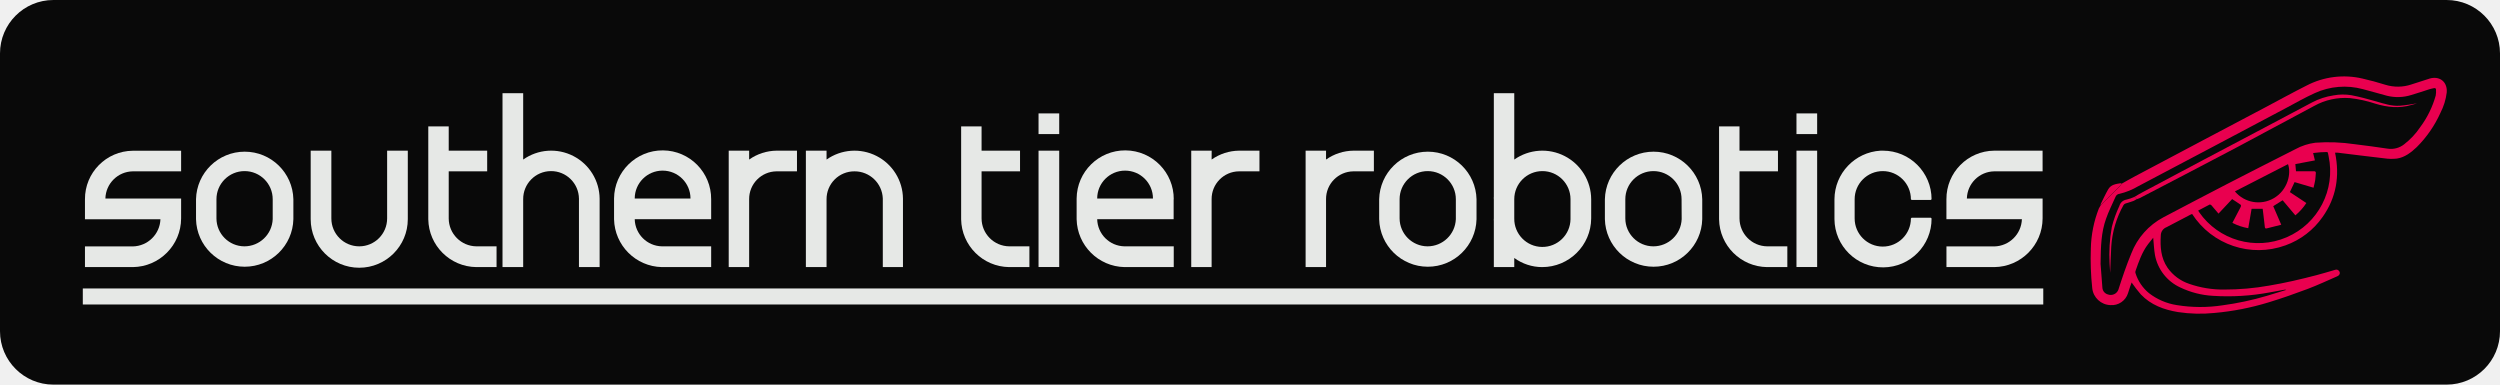
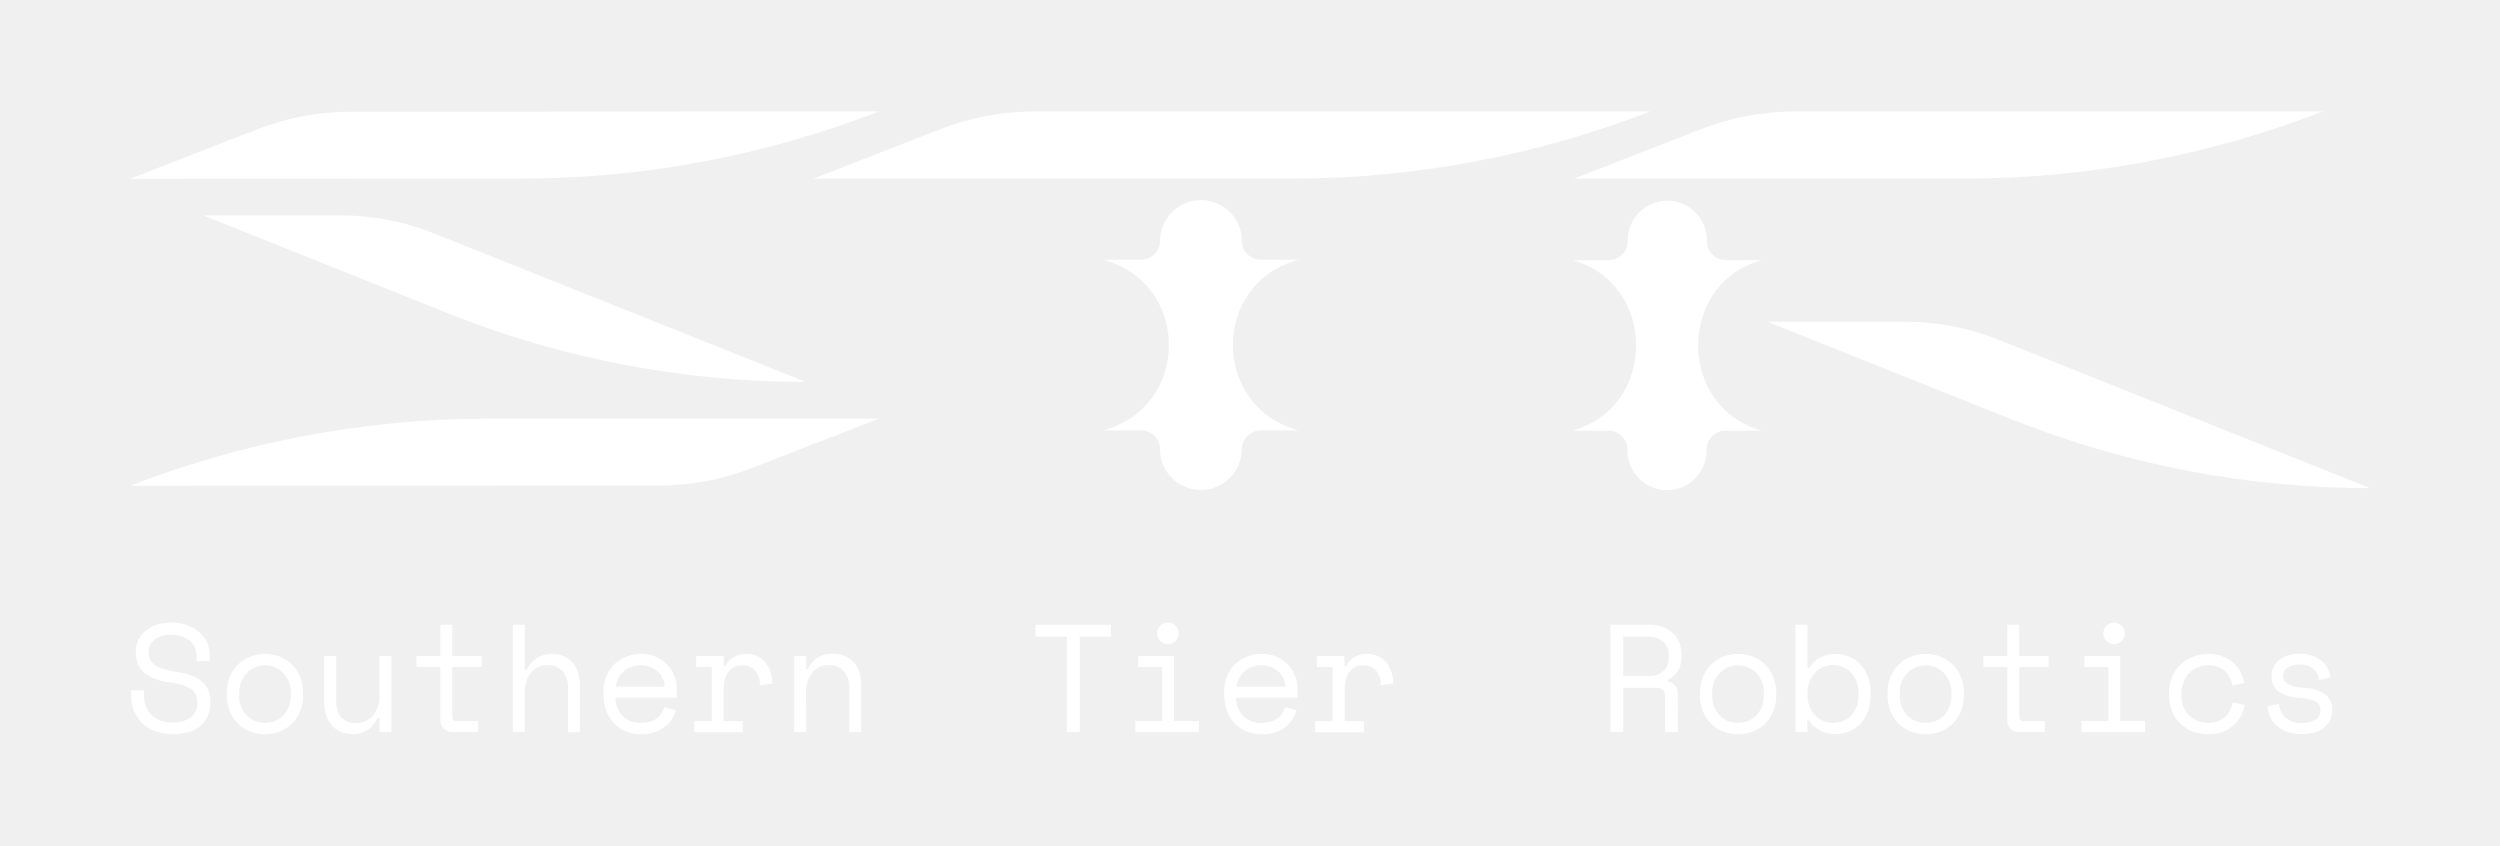
- <svg xmlns="http://www.w3.org/2000/svg" width="936" height="144" viewBox="0 0 936 144">
-   <rect width="936" height="144" rx="20" fill="#090909" />
-   <path d="M559.81,532.15H541.72a10.42,10.42,0,0,0-10.26,10.17h28.35v7.47A18.28,18.28,0,0,1,541.72,568H523.81v-7.74h17.91a10.56,10.56,0,0,0,10.35-10.17H523.81v-7.47a18.07,18.07,0,0,1,17.91-18.18h18.09Z" transform="translate(-492 -468)" fill="#e6e8e6" />
-   <path d="M601.84,542.59v7.47a18.23,18.23,0,0,1-36.45,0v-7.47a18.23,18.23,0,0,1,36.45,0Zm-7.74,0a10.53,10.53,0,0,0-21.06,0v7.2a10.51,10.51,0,0,0,10.44,10.44,10.61,10.61,0,0,0,10.62-10.17Z" transform="translate(-492 -468)" fill="#e6e8e6" />
-   <path d="M616.06,549.79a10.44,10.44,0,0,0,20.88,0V524.41h7.74v25.65a18.18,18.18,0,0,1-36.36,0V524.41h7.74Z" transform="translate(-492 -468)" fill="#e6e8e6" />
-   <path d="M660,524.41h14.4v7.74H660v17.64a10.49,10.49,0,0,0,10.35,10.44h7.56V568h-7.56a18.21,18.21,0,0,1-18-17.91V515.32H660Z" transform="translate(-492 -468)" fill="#e6e8e6" />
-   <path d="M687.88,527.74a18.14,18.14,0,0,1,28.62,14.67V568h-7.74V542.59c0-.09.09-.09,0-.18a10.44,10.44,0,0,0-20.88.18V568h-7.74V502.9h7.74Z" transform="translate(-492 -468)" fill="#e6e8e6" />
-   <path d="M758.26,542.59v7.47H729.64a10.4,10.4,0,0,0,10.17,10.17h18.45V568H739.81a18.32,18.32,0,0,1-17.91-17.91v-7.74a18.18,18.18,0,0,1,36.36.27Zm-28.62-.27h20.88a10.44,10.44,0,0,0-20.88,0Z" transform="translate(-492 -468)" fill="#e6e8e6" />
-   <path d="M772.48,527.74a18.12,18.12,0,0,1,10.26-3.33h7.65v7.74h-7.65a10.35,10.35,0,0,0-10.26,10.44V568h-7.65V524.41h7.65Z" transform="translate(-492 -468)" fill="#e6e8e6" />
-   <path d="M801.46,527.74a18.14,18.14,0,0,1,28.61,14.58V568h-7.55V542.32a10.56,10.56,0,0,0-10.62-10.17,10.39,10.39,0,0,0-10.44,10.44V568h-7.74V524.41h7.74Z" transform="translate(-492 -468)" fill="#e6e8e6" />
-   <path d="M859.5,524.41h14.4v7.74H859.5v17.64a10.49,10.49,0,0,0,10.35,10.44h7.56V568h-7.56a18.21,18.21,0,0,1-18-17.91V515.32h7.65Z" transform="translate(-492 -468)" fill="#e6e8e6" />
-   <path d="M888.57,518.2h-7.74v-7.74h7.74Zm0,49.77h-7.74V524.41h7.74Z" transform="translate(-492 -468)" fill="#e6e8e6" />
-   <path d="M931.41,542.59v7.47H902.79A10.4,10.4,0,0,0,913,560.23h18.45V568H913a18.32,18.32,0,0,1-17.91-17.91v-7.74a18.18,18.18,0,0,1,36.36.27Zm-28.62-.27h20.88a10.44,10.44,0,0,0-20.88,0Z" transform="translate(-492 -468)" fill="#e6e8e6" />
-   <path d="M945.63,527.74a18.12,18.12,0,0,1,10.26-3.33h7.65v7.74h-7.65a10.35,10.35,0,0,0-10.26,10.44V568H938V524.41h7.65Z" transform="translate(-492 -468)" fill="#e6e8e6" />
-   <path d="M988.47,527.74a18.12,18.12,0,0,1,10.26-3.33h7.65v7.74h-7.65a10.35,10.35,0,0,0-10.26,10.44V568h-7.65V524.41h7.65Z" transform="translate(-492 -468)" fill="#e6e8e6" />
-   <path d="M1044.81,542.59v7.47a18.23,18.23,0,0,1-36.45,0v-7.47a18.23,18.23,0,0,1,36.45,0Zm-7.74,0a10.53,10.53,0,0,0-21.06,0v7.2a10.51,10.51,0,0,0,10.44,10.44,10.61,10.61,0,0,0,10.62-10.17Z" transform="translate(-492 -468)" fill="#e6e8e6" />
-   <path d="M1058.94,527.74a18.28,18.28,0,0,1,28.8,14.85v7.2A18.34,18.34,0,0,1,1069.38,568a17.68,17.68,0,0,1-10.44-3.42V568h-7.65V550.69a3,3,0,0,1,0-.9v-7.2a3,3,0,0,1,0-.9V502.9h7.65Zm0,14.85v7.2a10.53,10.53,0,0,0,21.06.27v-7.47a10.53,10.53,0,1,0-21.06,0Z" transform="translate(-492 -468)" fill="#e6e8e6" />
-   <path d="M1129.32,542.59v7.47a18.23,18.23,0,0,1-36.45,0v-7.47a18.23,18.23,0,0,1,36.45,0Zm-7.74,0a10.53,10.53,0,0,0-21.06,0v7.2A10.51,10.51,0,0,0,1111,560.23a10.61,10.61,0,0,0,10.62-10.17Z" transform="translate(-492 -468)" fill="#e6e8e6" />
-   <path d="M1143.27,524.41h14.4v7.74h-14.4v17.64a10.49,10.49,0,0,0,10.35,10.44h7.56V568h-7.56a18.21,18.21,0,0,1-18-17.91V515.32h7.65Z" transform="translate(-492 -468)" fill="#e6e8e6" />
-   <path d="M1172.34,518.2h-7.74v-7.74h7.74Zm0,49.77h-7.74V524.41h7.74Z" transform="translate(-492 -468)" fill="#e6e8e6" />
-   <path d="M1197,524.41a18.19,18.19,0,0,1,18.18,18.18l-.27.27h-7.2l-.27-.27a10.53,10.53,0,1,0-21.06,0v7.2a10.53,10.53,0,0,0,21.06,0l.27-.27h7.2l.27.27a18.18,18.18,0,0,1-36.36.27v-7.47a18.33,18.33,0,0,1,17.28-18.18Z" transform="translate(-492 -468)" fill="#e6e8e6" />
-   <path d="M1256.75,532.15h-18.09a10.42,10.42,0,0,0-10.26,10.17h28.35v7.47A18.28,18.28,0,0,1,1238.66,568h-17.91v-7.74h17.91A10.56,10.56,0,0,0,1249,550.06h-28.26v-7.47a18.07,18.07,0,0,1,17.91-18.18h18.09Z" transform="translate(-492 -468)" fill="#e6e8e6" />
-   <rect x="31" y="108" width="734" height="6" fill="#e6e8e6" />
-   <path d="M1286.35,536.78c1.64-.92,3.26-1.86,4.92-2.74q13.34-7.08,26.68-14.13l22-11.62c5.19-2.74,10.33-5.59,15.58-8.23a30.35,30.35,0,0,1,21-2.64c2.87.66,5.73,1.42,8.53,2.31a15.85,15.85,0,0,0,9.73-.1c2.29-.71,4.57-1.48,6.86-2.21a5.83,5.83,0,0,1,1.31-.25c3.24-.26,5.4,2.09,5.09,5.5a22.55,22.55,0,0,1-2.34,7.56,43,43,0,0,1-8.87,12.84c-2.12,2-4.44,3.84-7.42,4.3a18.22,18.22,0,0,1-4.72-.09c-5.84-.66-11.66-1.41-17.5-2.12-.29,0-.58,0-.95,0,1.8,8.7.5,16.78-4.67,24.08a28.79,28.79,0,0,1-13.92,10.63,29.58,29.58,0,0,1-34.93-11.76c-.19.08-.39.14-.58.24-3,1.57-6,3.17-9,4.71a3.33,3.33,0,0,0-2.15,3.07c-.25,4.28,0,8.39,2.5,12.07a16.19,16.19,0,0,0,8.16,6.08,38.48,38.48,0,0,0,13.07,2.13,95.41,95.41,0,0,0,16.78-1.47c6-1,11.86-2.37,17.71-3.9,2.34-.61,4.66-1.32,7-2a1.28,1.28,0,0,1,1.57.48,1.13,1.13,0,0,1-.06,1.45,1.7,1.7,0,0,1-.65.47c-3.68,1.6-7.32,3.31-11.07,4.73-4.79,1.8-9.63,3.51-14.53,5a98.91,98.91,0,0,1-20.39,4,54.22,54.22,0,0,1-13.65-.33c-5.26-.88-10.15-2.64-13.92-6.62a50.74,50.74,0,0,1-3.44-4.46c-.15.4-.35.93-.53,1.47-.28.84-.54,1.7-.82,2.54a6.38,6.38,0,0,1-6.63,4.46,7.07,7.07,0,0,1-6.76-6.3,102,102,0,0,1-.53-14.93,43.47,43.47,0,0,1,3-14.94,11.68,11.68,0,0,1,.73-1.28c2.36-2.34,4.72-4.67,7.07-7A12.1,12.1,0,0,0,1286.35,536.78Zm-7.9,30,.69,9a2.78,2.78,0,0,0,2.07,2.46,3.06,3.06,0,0,0,3.91-1.77c1.46-4.58,3-9.14,4.84-13.58a25.81,25.81,0,0,1,12-13.52c7.86-4.13,15.71-8.27,23.6-12.34q12.89-6.64,25.83-13.17a21.05,21.05,0,0,1,7.5-2.43,66.79,66.79,0,0,1,14.62.55q6.2.75,12.38,1.67a8,8,0,0,0,6.21-1.61,27.37,27.37,0,0,0,6.07-6.5,35.9,35.9,0,0,0,5.76-11.76,8.94,8.94,0,0,0,.11-2.26c0-.41-.32-.61-.74-.52-.58.13-1.16.23-1.73.41-2.27.71-4.51,1.51-6.79,2.16a16.79,16.79,0,0,1-9.11.28c-3-.81-6-1.69-9-2.47a26.54,26.54,0,0,0-18,1.47c-3.76,1.7-7.36,3.78-11,5.71q-13.35,7.05-26.68,14.14l-28.4,15a25.21,25.21,0,0,1-7.06,2.87,1.74,1.74,0,0,0-1.42,1c-1.23,2.78-2.63,5.51-3.62,8.38C1278.72,554.92,1278.52,560.07,1278.45,566.8Zm36.5-20,.38.62a26.93,26.93,0,0,0,48.5-20.9c-.42-1.92,0-1.57-2-1.53-1.25,0-2.49.21-3.8.33l.67,2.75-7.32,1.39.24,2.67h.85c1.93,0,3.87,0,5.81,0,.64,0,.83.22.76.82-.09.84-.1,1.69-.23,2.52s-.4,1.85-.62,2.83l-7.1-2.1-1.76,3.75,6.17,4.08a20.88,20.88,0,0,1-4.11,4.62l-4.77-5.65-3.52,2.21,3,6.95-5.47,1.38c-.44.11-.64-.09-.68-.54-.09-.93-.21-1.87-.32-2.8-.16-1.32-.31-2.65-.48-4h-4.15l-1.26,7.26a20.57,20.57,0,0,1-5.93-2c1.06-2,2.11-4,3.13-6,.1-.21.11-.66,0-.75-1-.74-2.12-1.42-3.23-2.15l-5.1,5.44c-.93-1.1-1.77-2.13-2.65-3.12-.15-.17-.53-.35-.68-.27C1317.87,545.31,1316.45,546.06,1315,546.84ZM1298.16,557c-.62.77-1.29,1.56-1.9,2.38-2.28,3-3.51,6.59-4.74,10.13a1.24,1.24,0,0,0,0,.71,15.76,15.76,0,0,0,5.13,7.59,22.64,22.64,0,0,0,10.35,4.42,54.85,54.85,0,0,0,17.11.08,110.2,110.2,0,0,0,16.47-3.51c2.46-.72,4.91-1.5,7.36-2.25a.75.75,0,0,0-.6-.09l-5.49,1a85.58,85.58,0,0,1-21.32,1.3,32.47,32.47,0,0,1-12.23-3.13,16.74,16.74,0,0,1-9.48-12.14C1298.44,561.36,1298.39,559.2,1298.16,557Zm30.59-17.34a11.44,11.44,0,0,0,14.54,2.55c5.3-3.06,6.61-9.33,5.34-12.75Z" transform="translate(-492 -468)" fill="#e9004f" />
-   <path d="M1286.35,536.78a12.1,12.1,0,0,1-.79,1c-2.35,2.35-4.71,4.68-7.07,7,0-.11,0-.25,0-.34.92-1.86,1.78-3.75,2.81-5.54s2.84-2,4.6-2.3C1286,536.57,1286.2,536.71,1286.35,536.78Z" transform="translate(-492 -468)" fill="#e9004f" />
-   <path d="M1291.14,541.71c1-.6,2.06-1.23,3.12-1.79q11.61-6.2,23.25-12.35,11.35-6,22.73-12c5.81-3.08,11.6-6.18,17.41-9.23a25.05,25.05,0,0,1,8-2.62,19.42,19.42,0,0,1,6.67-.08c3.12.6,6.21,1.44,9.28,2.32s5.84,1.84,8.94,1.62c2.14-.16,4.27-.54,6.41-.89-.32.1-.63.21-1,.3s-.72.2-1.08.3c-4.59,1.38-9.09.88-13.6-.49a45.16,45.16,0,0,0-9.49-2.07,23.75,23.75,0,0,0-13.39,2.95c-9.68,5.17-19.35,10.39-29,15.53-9.13,4.83-18.31,9.59-27.47,14.38q-4.41,2.31-8.84,4.6a7.82,7.82,0,0,1-1.09.39Z" transform="translate(-492 -468)" fill="#e9004f" />
-   <path d="M1291.14,541.71l.86.83a7.78,7.78,0,0,1-1.19.68c-1,.38-2.06.67-3.08,1a1.39,1.39,0,0,0-.69.57,36.39,36.39,0,0,0-4.58,15.48c-.2,3.39-.28,6.78-.41,9.88-.06-.93-.17-2.15-.22-3.38a58.35,58.35,0,0,1,.85-13.84,43.41,43.41,0,0,1,2.81-7.82,3.28,3.28,0,0,1,2.67-2.38A15.86,15.86,0,0,0,1291.14,541.71Z" transform="translate(-492 -468)" fill="#e9004f" />
+ <svg xmlns="http://www.w3.org/2000/svg" id="Livello_1" data-name="Livello 1" viewBox="0 0 653.57 221.07">
+   <path d="M210.63,99.84h0a252.52,252.52,0,0,1-93.71-18L53.1,56.31h36A65.49,65.49,0,0,1,113.4,61Z" style="fill:#fff" />
+   <path d="M408.4,29.14h23A259.63,259.63,0,0,1,337.7,46.7l-125.06,0,33.41-13a67.23,67.23,0,0,1,24.31-4.56Z" style="fill:#fff" />
+   <path d="M229.75,29.14h0a259.67,259.67,0,0,1-93.7,17.56L34,46.74l33.4-13A67.23,67.23,0,0,1,91.7,29.21Z" style="fill:#fff" />
+   <path d="M34,127h0a259.63,259.63,0,0,1,93.7-17.56l102.06,0-33.41,13A67.44,67.44,0,0,1,172,126.94Z" style="fill:#fff" />
+   <path d="M607.23,29.14h0a259.67,259.67,0,0,1-93.7,17.56l-102.06,0,33.41-13a67.22,67.22,0,0,1,24.3-4.56Z" style="fill:#fff" />
+   <path d="M339.52,67.9h-9.71a5,5,0,0,1-5.2-4.92,10,10,0,0,0-.42-3.14,10.7,10.7,0,0,0-20.91,2.85v.06a5,5,0,0,1-5,5.15h-9.9c22.95,6.13,22.95,38.49,0,44.62h9.7a5,5,0,0,1,5.21,4.92,10,10,0,0,0,.42,3.14,10.7,10.7,0,0,0,20.91-2.85v-.06a5,5,0,0,1,5-5.15h9.9C316.57,106.39,316.57,74,339.52,67.9Z" style="fill:#fff" />
+   <path d="M619.59,127.61h0a252.61,252.61,0,0,1-93.72-18l-63.81-25.5h36a65.47,65.47,0,0,1,24.3,4.67Z" style="fill:#fff" />
+   <path d="M460.62,68h-9.4a5,5,0,0,1-5-4.91,10.24,10.24,0,0,0-.41-3.14,10.33,10.33,0,0,0-20.26,2.85v.06A5,5,0,0,1,420.65,68h-9.59c22.24,6.13,22.24,38.46,0,44.58h9.41a5,5,0,0,1,5,4.91,10.22,10.22,0,0,0,.4,3.14,10.33,10.33,0,0,0,20.27-2.85v-.06a5,5,0,0,1,4.85-5.14h9.59C438.38,106.42,438.38,74.09,460.62,68Z" style="fill:#fff" />
+   <path d="M51.36,171.42a5.19,5.19,0,0,0-.54-2.41,5.06,5.06,0,0,0-1.46-1.72,7,7,0,0,0-2.12-1,8.84,8.84,0,0,0-2.53-.36,7.9,7.9,0,0,0-2.2.3,6.54,6.54,0,0,0-1.87.86,4.49,4.49,0,0,0-1.3,1.38,3.74,3.74,0,0,0-.48,1.91v.24a3.87,3.87,0,0,0,.48,2,4.05,4.05,0,0,0,1.42,1.4,8.71,8.71,0,0,0,2.35,1,28.07,28.07,0,0,0,3.28.67q4.41.67,6.5,2.58A6.61,6.61,0,0,1,55,183.28v.48a8.71,8.71,0,0,1-.62,3.31,7,7,0,0,1-1.85,2.58,8.73,8.73,0,0,1-3,1.69,14.82,14.82,0,0,1-8.92-.18A9.77,9.77,0,0,1,37.12,189,9.14,9.14,0,0,1,35,185.75a11.23,11.23,0,0,1-.72-4.07v-1.2h3.37v1a7.1,7.1,0,0,0,2,5.53,8.06,8.06,0,0,0,5.63,1.84A7,7,0,0,0,50,187.43a4.62,4.62,0,0,0,1.58-3.67v-.24A3.9,3.9,0,0,0,50,180.15a12.44,12.44,0,0,0-5.27-1.68,20,20,0,0,1-3.83-.86,9.82,9.82,0,0,1-2.9-1.52,6.29,6.29,0,0,1-1.84-2.27,7,7,0,0,1-.65-3.12v-.48a6.57,6.57,0,0,1,.69-3,7.06,7.06,0,0,1,1.9-2.36A8.67,8.67,0,0,1,41,163.3a13.4,13.4,0,0,1,8,.14,9.74,9.74,0,0,1,3.14,1.83,7.44,7.44,0,0,1,2,2.68,8.15,8.15,0,0,1,.66,3.23v1.68H51.36Z" style="fill:#fff" />
+   <path d="M79.25,181.68a10.9,10.9,0,0,1-.82,4.38,9.6,9.6,0,0,1-2.18,3.21,9.3,9.3,0,0,1-3.19,2,10.93,10.93,0,0,1-7.59,0,9.41,9.41,0,0,1-3.17-2,9.6,9.6,0,0,1-2.18-3.21,10.9,10.9,0,0,1-.82-4.38v-.48a10.85,10.85,0,0,1,.82-4.35,9.78,9.78,0,0,1,2.2-3.23,9.31,9.31,0,0,1,3.19-2,10.76,10.76,0,0,1,7.53,0,9.31,9.31,0,0,1,3.19,2,9.78,9.78,0,0,1,2.2,3.23,10.85,10.85,0,0,1,.82,4.35Zm-10,7.29a7,7,0,0,0,2.66-.5A6.13,6.13,0,0,0,74.08,187a6.82,6.82,0,0,0,1.45-2.31,8.42,8.42,0,0,0,.52-3v-.48a8.27,8.27,0,0,0-.52-2.95,6.88,6.88,0,0,0-1.45-2.3,6.73,6.73,0,0,0-2.16-1.51,6.75,6.75,0,0,0-5.29,0A6.73,6.73,0,0,0,64.47,176a6.88,6.88,0,0,0-1.45,2.3,8.27,8.27,0,0,0-.52,2.95v.48a8.42,8.42,0,0,0,.52,3A6.82,6.82,0,0,0,64.47,187a6,6,0,0,0,2.14,1.46A7,7,0,0,0,69.28,189Z" style="fill:#fff" />
+   <path d="M99.21,171.5h3.12v19.87H99.21v-3.6h-.48a8,8,0,0,1-2.53,3,6.6,6.6,0,0,1-4,1.13,8,8,0,0,1-3-.55,6.16,6.16,0,0,1-2.36-1.62,7.38,7.38,0,0,1-1.53-2.68,11.69,11.69,0,0,1-.54-3.73V171.5h3.13V183a6.8,6.8,0,0,0,1.28,4.57A5,5,0,0,0,93.12,189,5.53,5.53,0,0,0,97.59,187a7.86,7.86,0,0,0,1.62-5.19Z" style="fill:#fff" />
+   <path d="M108.87,171.5h6.25v-8.18h3.12v8.18h7.7v2.88h-7.7v12.91c0,.8.36,1.2,1.09,1.2H125v2.88H118.2a3,3,0,0,1-2.22-.88,3,3,0,0,1-.86-2.24V174.38h-6.25Z" style="fill:#fff" />
+   <path d="M137.2,191.37h-3.13V163.32h3.13V175.1h.48a7.45,7.45,0,0,1,2.58-3,7.11,7.11,0,0,1,4.07-1.12,6.92,6.92,0,0,1,5.27,2.14c1.35,1.43,2,3.58,2,6.43v11.86H148.5V180.15a6.83,6.83,0,0,0-1.4-4.68,4.89,4.89,0,0,0-3.81-1.57,5.5,5.5,0,0,0-4.47,1.95A7.83,7.83,0,0,0,137.2,181Z" style="fill:#fff" />
+   <path d="M160.88,182.4a7.1,7.1,0,0,0,1.84,4.77,6.36,6.36,0,0,0,4.81,1.8,8.51,8.51,0,0,0,2.45-.32,5.7,5.7,0,0,0,1.78-.88,5.08,5.08,0,0,0,1.2-1.3,7.19,7.19,0,0,0,.74-1.59l3,.8a8.74,8.74,0,0,1-3.11,4.51,9.77,9.77,0,0,1-6.11,1.75,9.93,9.93,0,0,1-3.9-.75,8.66,8.66,0,0,1-3.07-2.1,9.88,9.88,0,0,1-2-3.24,11.63,11.63,0,0,1-.72-4.17v-1a10,10,0,0,1,.74-3.89,9.24,9.24,0,0,1,2.06-3.11,9.54,9.54,0,0,1,3.11-2,9.8,9.8,0,0,1,3.86-.74,9.29,9.29,0,0,1,4.23.9,9.53,9.53,0,0,1,2.93,2.22,9.24,9.24,0,0,1,2.22,5.77v2.57Zm6.65-8.5a7.06,7.06,0,0,0-2.46.42,6.36,6.36,0,0,0-2,1.19,6.1,6.1,0,0,0-1.41,1.78,6.63,6.63,0,0,0-.7,2.22h12.82a5.7,5.7,0,0,0-2-4.08,6.56,6.56,0,0,0-2-1.13A6.78,6.78,0,0,0,167.53,173.9Z" style="fill:#fff" />
+   <path d="M182,171.5h7.21v2.64h.48a5.15,5.15,0,0,1,2.17-2.42,6.45,6.45,0,0,1,3.2-.78,6.33,6.33,0,0,1,4.85,2,8.54,8.54,0,0,1,2,5.73l-3.29.48a5.2,5.2,0,0,0-1.32-4A4.6,4.6,0,0,0,194,173.9a4.24,4.24,0,0,0-3.65,1.81,5.76,5.76,0,0,0-.88,2,10.25,10.25,0,0,0-.28,2.4v8.42h5v2.88H181.52v-2.88h4.57V174.38H182Z" style="fill:#fff" />
+   <path d="M210.77,191.37h-3.13V171.5h3.13v3.37h.48a6.52,6.52,0,0,1,6.41-3.93,7.22,7.22,0,0,1,5.49,2.14c1.37,1.43,2,3.58,2,6.43v11.86h-3.13V180.15a6.83,6.83,0,0,0-1.4-4.68,4.87,4.87,0,0,0-3.81-1.57,5.51,5.51,0,0,0-4.47,1.95,7.83,7.83,0,0,0-1.62,5.19Z" style="fill:#fff" />
+   <path d="M270.74,163.32h19.71v3.13h-8.17v24.92h-3.37V166.45h-8.17Z" style="fill:#fff" />
+   <path d="M296.82,188.49h7V174.38h-6.26V171.5h9.38v17h6.49v2.88H296.82Zm5.69-22.92a2.81,2.81,0,0,1,4.79-2,2.81,2.81,0,0,1-4,4A2.73,2.73,0,0,1,302.51,165.57Z" style="fill:#fff" />
+   <path d="M323.15,182.4a7.1,7.1,0,0,0,1.84,4.77,6.36,6.36,0,0,0,4.81,1.8,8.51,8.51,0,0,0,2.45-.32,5.7,5.7,0,0,0,1.78-.88,4.91,4.91,0,0,0,1.2-1.3,7.19,7.19,0,0,0,.74-1.59l3,.8a8.74,8.74,0,0,1-3.11,4.51,9.77,9.77,0,0,1-6.11,1.75,9.93,9.93,0,0,1-3.9-.75,8.66,8.66,0,0,1-3.07-2.1,9.88,9.88,0,0,1-2-3.24,11.63,11.63,0,0,1-.72-4.17v-1a10,10,0,0,1,.74-3.89,9.24,9.24,0,0,1,2.06-3.11,9.54,9.54,0,0,1,3.11-2,9.8,9.8,0,0,1,3.86-.74,9.29,9.29,0,0,1,4.23.9,9.53,9.53,0,0,1,2.93,2.22,9.24,9.24,0,0,1,2.22,5.77v2.57Zm6.65-8.5a7.06,7.06,0,0,0-2.46.42,6.36,6.36,0,0,0-2,1.19,6.1,6.1,0,0,0-1.41,1.78,6.63,6.63,0,0,0-.7,2.22h12.82a5.7,5.7,0,0,0-2-4.08,6.56,6.56,0,0,0-2-1.13A6.78,6.78,0,0,0,329.8,173.9Z" style="fill:#fff" />
+   <path d="M344.27,171.5h7.21v2.64H352a5.15,5.15,0,0,1,2.17-2.42,6.45,6.45,0,0,1,3.2-.78,6.33,6.33,0,0,1,4.85,2,8.49,8.49,0,0,1,2,5.73l-3.29.48a5.2,5.2,0,0,0-1.32-4,4.6,4.6,0,0,0-3.25-1.23,4.48,4.48,0,0,0-2.14.48,4.58,4.58,0,0,0-1.51,1.33,5.76,5.76,0,0,0-.88,2,10.25,10.25,0,0,0-.28,2.4v8.42h5v2.88H343.79v-2.88h4.57V174.38h-4.09Z" style="fill:#fff" />
+   <path d="M438.63,191.37h-3.37V182a2.42,2.42,0,0,0-.48-1.61,2.13,2.13,0,0,0-1.68-.56h-8.74v11.54H421V163.32h10a10.25,10.25,0,0,1,3.76.63,7.62,7.62,0,0,1,2.67,1.66,6.78,6.78,0,0,1,1.6,2.42,7.91,7.91,0,0,1,.54,2.91v1.2a6.41,6.41,0,0,1-.86,3.13,5.64,5.64,0,0,1-2.66,2.4v.48a3.12,3.12,0,0,1,1.88,1,3.17,3.17,0,0,1,.68,2.17Zm-14.27-14.66h6.26a6.25,6.25,0,0,0,4.22-1.22,4.52,4.52,0,0,0,1.39-3.59v-.72a4.47,4.47,0,0,0-1.39-3.43,6,6,0,0,0-4.22-1.3h-6.26Z" style="fill:#fff" />
+   <path d="M464.36,181.68a11.07,11.07,0,0,1-.82,4.38,9.62,9.62,0,0,1-2.19,3.21,9.35,9.35,0,0,1-3.18,2,11,11,0,0,1-7.6,0,9.27,9.27,0,0,1-3.16-2,9.62,9.62,0,0,1-2.19-3.21,10.9,10.9,0,0,1-.82-4.38v-.48a10.85,10.85,0,0,1,.82-4.35,9.66,9.66,0,0,1,2.21-3.23,9.26,9.26,0,0,1,3.18-2,10.79,10.79,0,0,1,7.54,0,9.26,9.26,0,0,1,3.18,2,9.81,9.81,0,0,1,2.21,3.23,11,11,0,0,1,.82,4.35Zm-10,7.29a7,7,0,0,0,2.66-.5,6.17,6.17,0,0,0,2.15-1.46,7,7,0,0,0,1.44-2.31,8.21,8.21,0,0,0,.52-3v-.48a8.06,8.06,0,0,0-.52-2.95,7,7,0,0,0-1.44-2.3,6.88,6.88,0,0,0-2.17-1.51,6.75,6.75,0,0,0-5.29,0,6.71,6.71,0,0,0-3.6,3.81,8.06,8.06,0,0,0-.52,2.95v.48a8.21,8.21,0,0,0,.52,3,6.8,6.8,0,0,0,1.44,2.31,6.13,6.13,0,0,0,2.14,1.46A7.09,7.09,0,0,0,454.38,189Z" style="fill:#fff" />
+   <path d="M472.53,191.37h-3.12V163.32h3.12v11.3H473a6.94,6.94,0,0,1,2.89-2.74,8.63,8.63,0,0,1,4-.94,9.08,9.08,0,0,1,3.49.68,8.69,8.69,0,0,1,2.91,2,9.28,9.28,0,0,1,2,3.17A11.69,11.69,0,0,1,489,181v.8a12,12,0,0,1-.72,4.32,9,9,0,0,1-2,3.17,8.33,8.33,0,0,1-2.95,1.94,9.47,9.47,0,0,1-3.56.67,9.59,9.59,0,0,1-2-.22,8.23,8.23,0,0,1-3.56-1.81,6,6,0,0,1-1.29-1.58h-.48Zm6.65-2.4a6.87,6.87,0,0,0,2.65-.5,6.29,6.29,0,0,0,2.1-1.42,6.45,6.45,0,0,0,1.4-2.25,8.17,8.17,0,0,0,.51-3V181a7.94,7.94,0,0,0-.51-2.91,6.5,6.5,0,0,0-1.4-2.24,6.24,6.24,0,0,0-2.12-1.46,6.61,6.61,0,0,0-2.63-.53,6.27,6.27,0,0,0-2.6.54,6.7,6.7,0,0,0-2.1,1.51,7,7,0,0,0-1.43,2.3,8.27,8.27,0,0,0-.52,2.95v.48a8.32,8.32,0,0,0,.52,3,6.94,6.94,0,0,0,1.43,2.31,6.31,6.31,0,0,0,2.1,1.48A6.42,6.42,0,0,0,479.18,189Z" style="fill:#fff" />
+   <path d="M513.41,181.68a10.9,10.9,0,0,1-.83,4.38,9.45,9.45,0,0,1-2.18,3.21,9.3,9.3,0,0,1-3.19,2,10.93,10.93,0,0,1-7.59,0,9.41,9.41,0,0,1-3.17-2,9.74,9.74,0,0,1-2.18-3.21,10.9,10.9,0,0,1-.82-4.38v-.48a10.85,10.85,0,0,1,.82-4.35,9.66,9.66,0,0,1,2.21-3.23,9.26,9.26,0,0,1,3.18-2,10.76,10.76,0,0,1,7.53,0,9.21,9.21,0,0,1,3.19,2,9.64,9.64,0,0,1,2.2,3.23,10.85,10.85,0,0,1,.83,4.35Zm-10,7.29a7,7,0,0,0,2.66-.5,6.17,6.17,0,0,0,2.15-1.46,7,7,0,0,0,1.44-2.31,8.21,8.21,0,0,0,.52-3v-.48a8.06,8.06,0,0,0-.52-2.95,7,7,0,0,0-1.44-2.3,6.88,6.88,0,0,0-2.17-1.51,6.75,6.75,0,0,0-5.29,0,6.71,6.71,0,0,0-3.6,3.81,8.06,8.06,0,0,0-.52,2.95v.48a8.21,8.21,0,0,0,.52,3,6.65,6.65,0,0,0,1.44,2.31,6.13,6.13,0,0,0,2.14,1.46A7.09,7.09,0,0,0,503.43,189Z" style="fill:#fff" />
+   <path d="M518.49,171.5h6.26v-8.18h3.12v8.18h7.7v2.88h-7.7v12.91q0,1.2,1.08,1.2h5.65v2.88h-6.77a3,3,0,0,1-2.22-.88,3,3,0,0,1-.86-2.24V174.38h-6.26Z" style="fill:#fff" />
+   <path d="M544.18,188.49h7V174.38H544.9V171.5h9.38v17h6.49v2.88H544.18Zm5.69-22.92a2.81,2.81,0,0,1,4.79-2,2.81,2.81,0,0,1-4,4A2.73,2.73,0,0,1,549.87,165.57Z" style="fill:#fff" />
+   <path d="M586.82,184.32a10.48,10.48,0,0,1-1.1,3.05,8.79,8.79,0,0,1-2,2.42,8.63,8.63,0,0,1-2.8,1.58,10.61,10.61,0,0,1-3.57.57,11.55,11.55,0,0,1-4-.68,9.6,9.6,0,0,1-3.26-2,9.45,9.45,0,0,1-2.23-3.18,10.89,10.89,0,0,1-.82-4.33v-.48a11,11,0,0,1,.82-4.33,9.55,9.55,0,0,1,2.23-3.25,9.88,9.88,0,0,1,3.26-2,10.9,10.9,0,0,1,4-.72,10.34,10.34,0,0,1,3.49.56,8.83,8.83,0,0,1,2.82,1.58,8.43,8.43,0,0,1,2,2.43,9.55,9.55,0,0,1,1.06,3l-3.13.72a6.39,6.39,0,0,0-.58-2,5.61,5.61,0,0,0-1.24-1.72,5.9,5.9,0,0,0-1.9-1.19,7.21,7.21,0,0,0-2.61-.44,6.78,6.78,0,0,0-2.7.54,6.91,6.91,0,0,0-3.73,3.87,8,8,0,0,0-.54,3v.48a8,8,0,0,0,.54,3,6.43,6.43,0,0,0,1.5,2.27,6.73,6.73,0,0,0,2.25,1.42,7.56,7.56,0,0,0,2.76.5,6.66,6.66,0,0,0,2.59-.46,6.31,6.31,0,0,0,1.88-1.2,5.94,5.94,0,0,0,1.24-1.71,6.73,6.73,0,0,0,.62-2Z" style="fill:#fff" />
+   <path d="M596.88,176.63a2.42,2.42,0,0,0,1.22,2.2,10.62,10.62,0,0,0,4.47,1,10,10,0,0,1,5.31,1.67,4.74,4.74,0,0,1,1.82,4v.25a5.57,5.57,0,0,1-.58,2.58,5.77,5.77,0,0,1-1.6,1.94,7.17,7.17,0,0,1-2.49,1.23,12.74,12.74,0,0,1-7.17-.2,8.46,8.46,0,0,1-2.77-1.65,6.8,6.8,0,0,1-1.66-2.32,7.85,7.85,0,0,1-.64-2.63l3-.72a5.36,5.36,0,0,0,1.77,3.67,6.06,6.06,0,0,0,4.17,1.38,6.51,6.51,0,0,0,3.54-.86,2.7,2.7,0,0,0,1.34-2.42,2.52,2.52,0,0,0-1.32-2.41,11,11,0,0,0-4.29-.92,10.11,10.11,0,0,1-5.29-1.6,4.65,4.65,0,0,1-1.84-4v-.24a4.94,4.94,0,0,1,.6-2.47,5.5,5.5,0,0,1,1.62-1.78,7.54,7.54,0,0,1,2.31-1.08,9.85,9.85,0,0,1,2.68-.36,10.08,10.08,0,0,1,3.45.54,7.88,7.88,0,0,1,2.48,1.4,6.14,6.14,0,0,1,1.55,2,7.64,7.64,0,0,1,.7,2.24l-3,.72a4.24,4.24,0,0,0-1.54-3,5.41,5.41,0,0,0-3.51-1.08,7.18,7.18,0,0,0-1.62.18,4.73,4.73,0,0,0-1.38.54,3.08,3.08,0,0,0-1,.9A2.27,2.27,0,0,0,596.88,176.63Z" style="fill:#fff" />
</svg>
